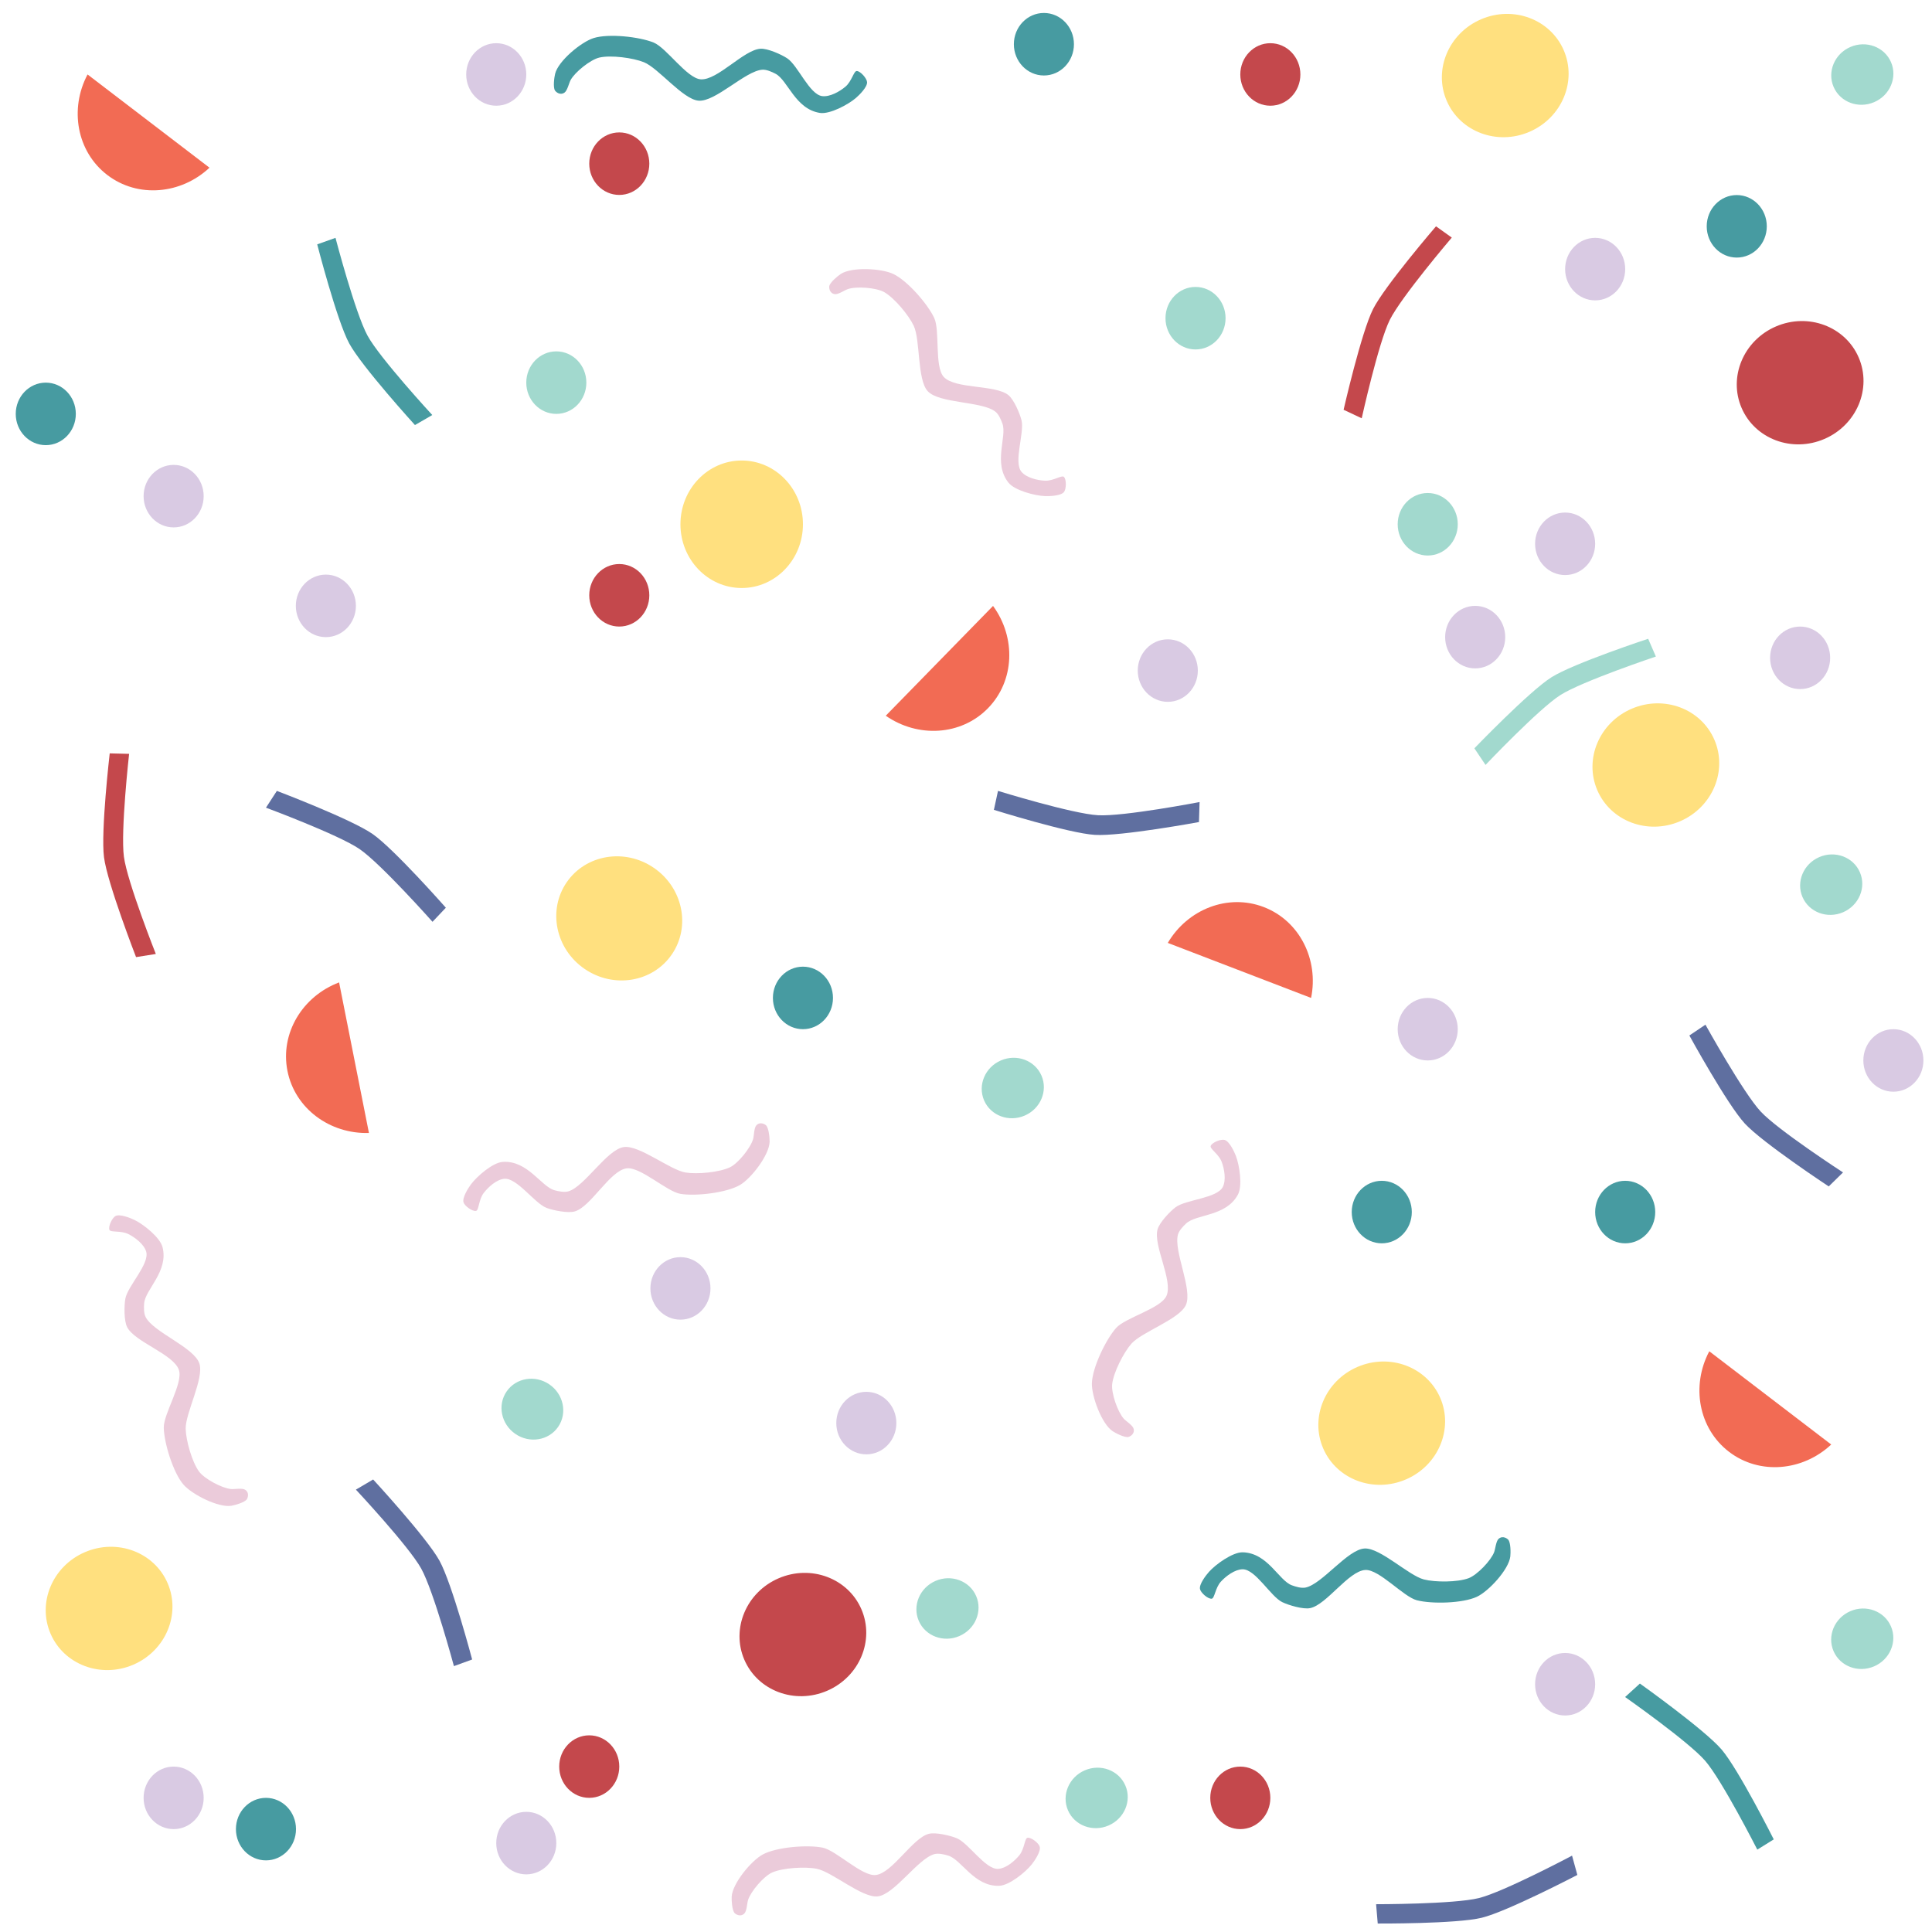
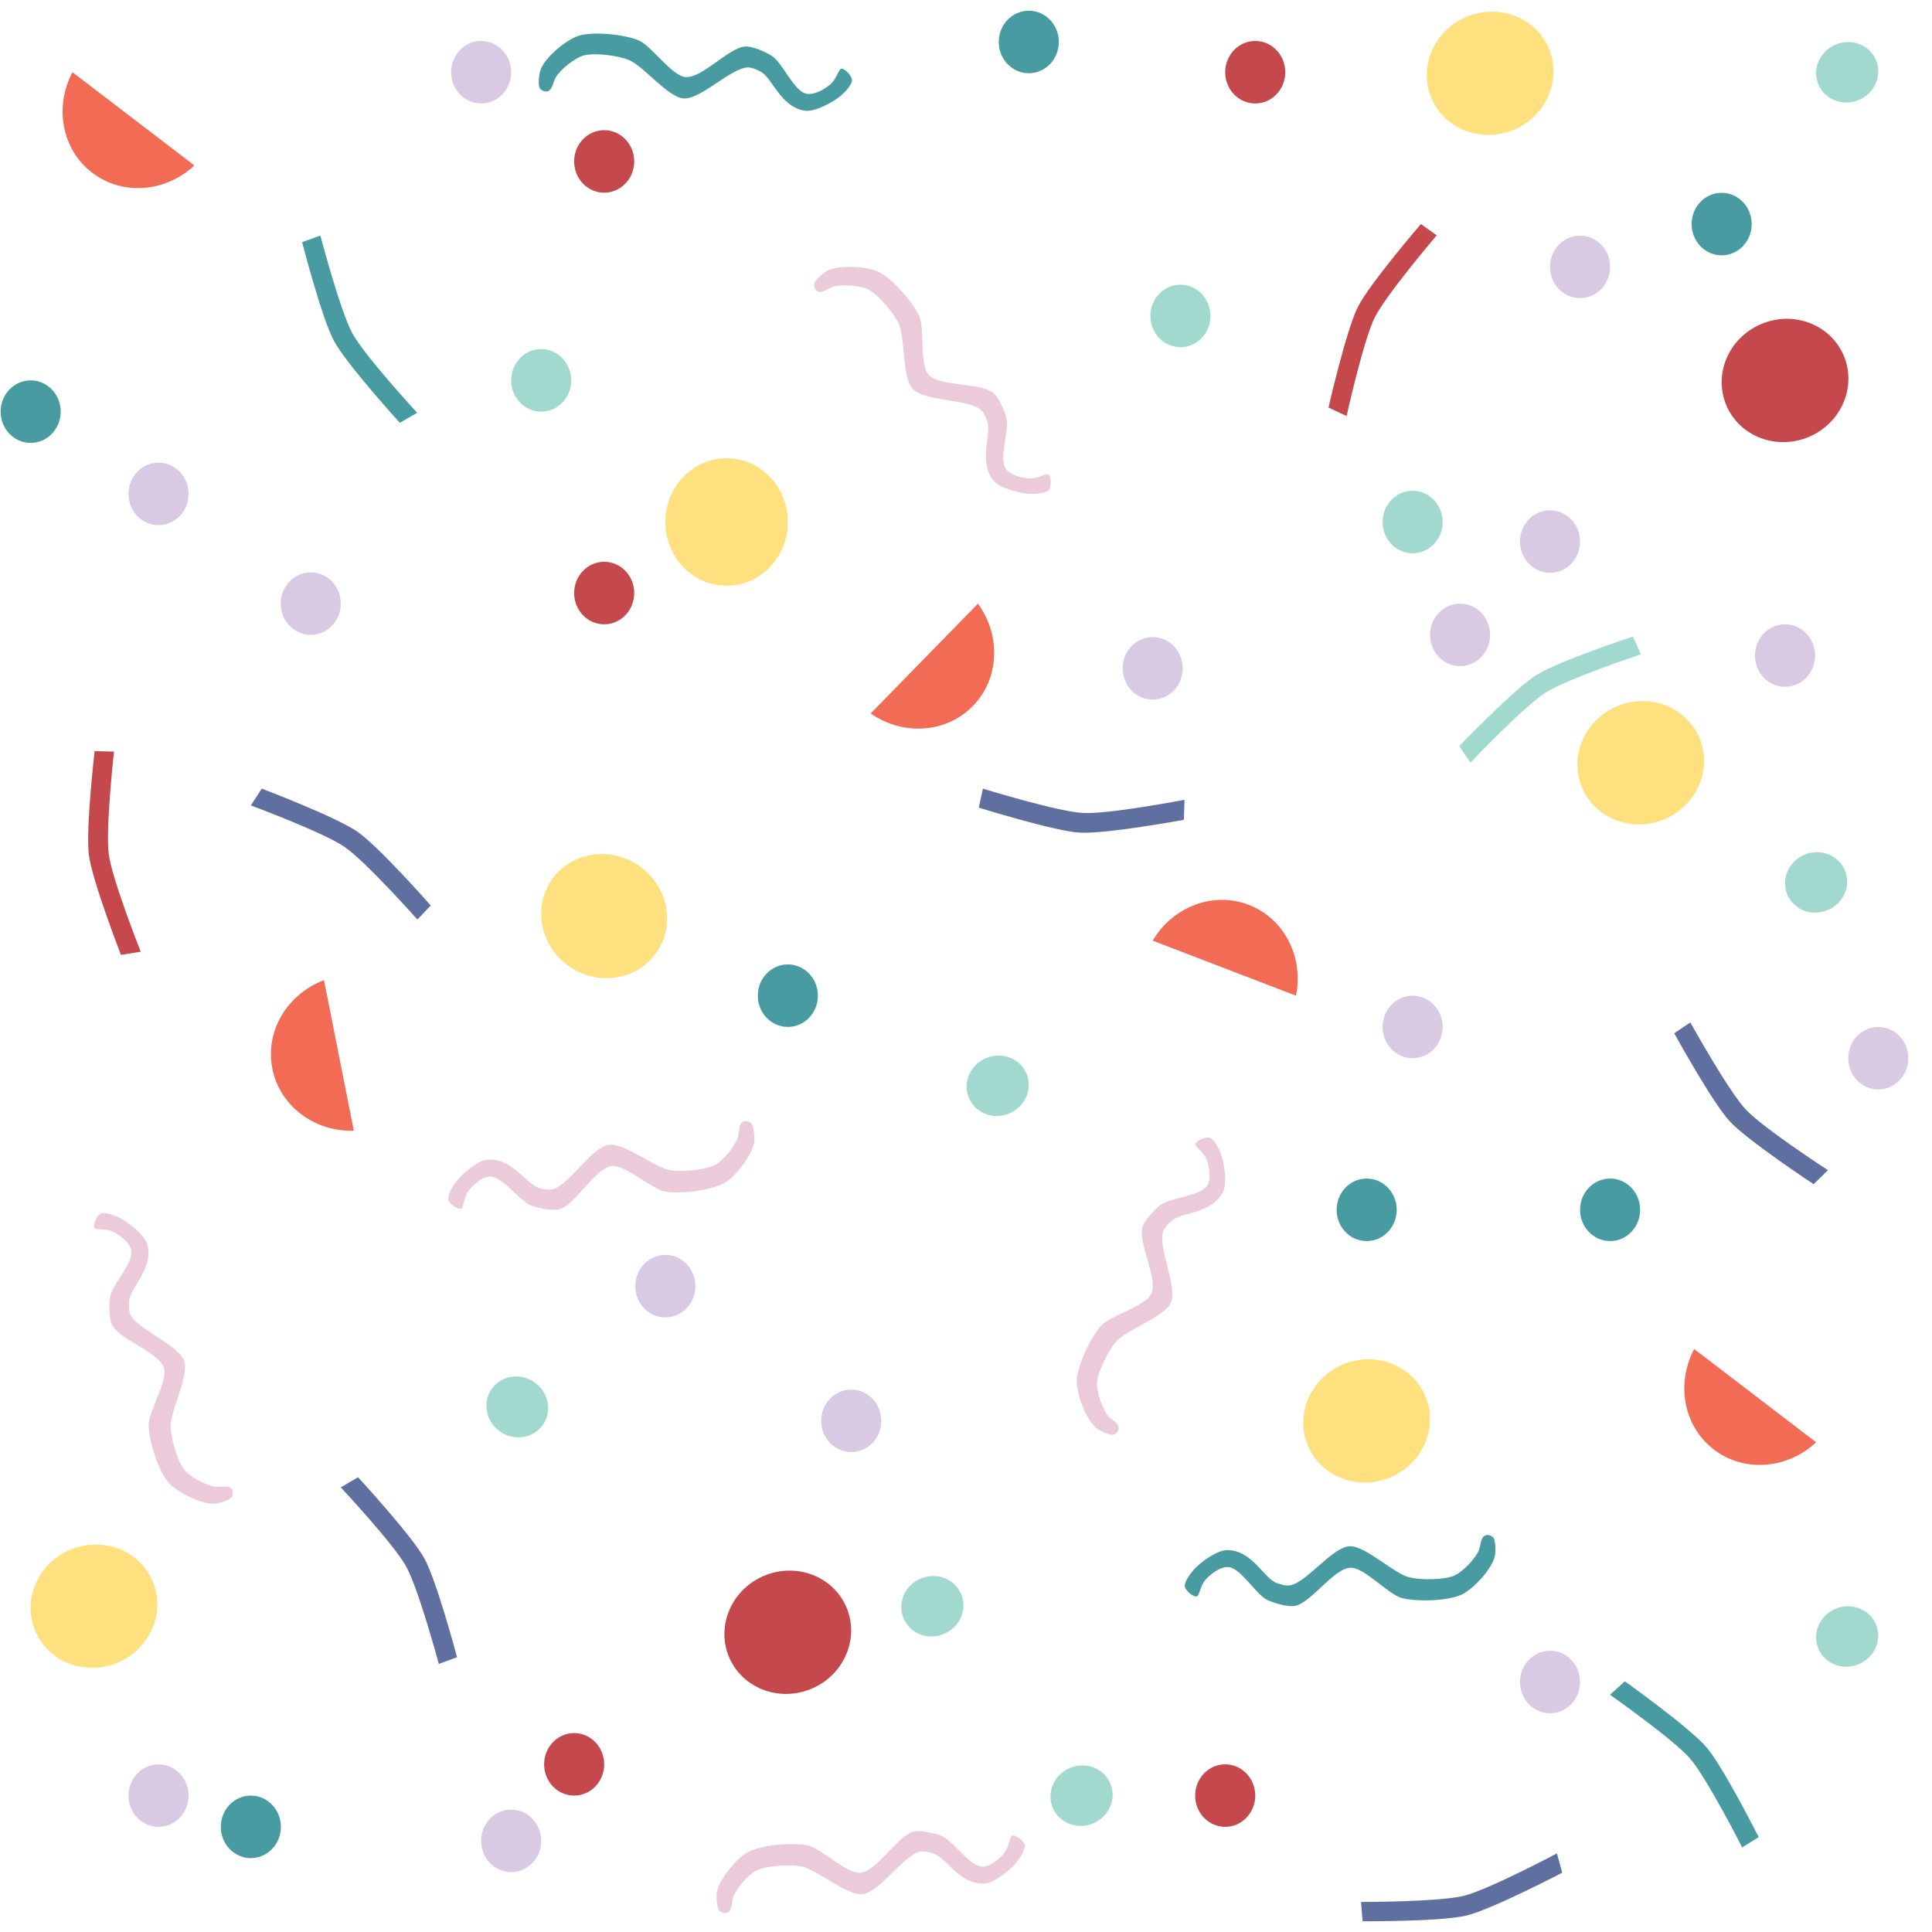
<svg xmlns="http://www.w3.org/2000/svg" version="1.1" id="Layer_1" x="0px" y="0px" width="256px" height="256px" viewBox="0 0 256 256" enable-background="new 0 0 256 256" xml:space="preserve">
  <g>
-     <path fill="#F26B54" d="M130.908,93.848c3.556-3.64,3.733-9.377,0.675-13.559l-14.214,14.548   C121.621,97.797,127.352,97.488,130.908,93.848z" />
+     <path fill="#F26B54" d="M128.907,93.55c3.556-3.64,3.733-9.377,0.675-13.559l-14.214,14.548   C119.619,97.499,125.35,97.19,128.907,93.55z" />
  </g>
-   <ellipse fill="#FFE07F" cx="98.278" cy="69.467" rx="8.116" ry="8.447" />
-   <path fill="#EBCBDA" d="M109.886,37.907c0.102-0.499,1.097-1.325,1.522-1.606c1.452-0.958,5.387-0.748,6.958,0  c1.868,0.889,4.535,3.95,5.419,5.82c0.788,1.667,0.016,6.477,1.271,7.827c1.514,1.629,6.838,1.005,8.563,2.408  c0.731,0.595,1.516,2.429,1.739,3.345c0.405,1.657-1.103,5.522,0,6.824c0.658,0.776,2.092,1.125,3.108,1.171  c1.104,0.05,2.228-0.786,2.512-0.502c0.355,0.355,0.316,1.617,0,2.007c-0.404,0.499-1.87,0.558-2.512,0.535  c-1.33-0.047-4.024-0.745-4.847-1.79c-2.057-2.609-0.171-6.056-0.788-7.8c-0.186-0.525-0.486-1.232-0.918-1.583  c-1.751-1.421-7.488-1.068-8.998-2.743c-1.391-1.543-0.957-6.767-1.84-8.647c-0.663-1.411-2.559-3.693-3.914-4.466  c-1.05-0.598-3.673-0.79-4.817-0.401c-0.441,0.15-1.28,0.744-1.739,0.669C109.884,38.86,109.846,38.103,109.886,37.907z" />
-   <ellipse fill="#A2D9CE" cx="158.414" cy="42.162" rx="3.98" ry="4.142" />
-   <path fill="#C4484C" d="M190.279,29.988c0,0-6.791,7.895-8.344,10.971c-1.566,3.102-3.902,13.34-3.902,13.34l2.402,1.124  c0,0,2.211-10.005,3.721-13.04c1.521-3.055,8.214-10.902,8.214-10.902L190.279,29.988z" />
+   <ellipse fill="#FFE07F" cx="96.277" cy="69.169" rx="8.116" ry="8.447" />
+   <path fill="#EBCBDA" d="M107.884,37.608c0.102-0.499,1.097-1.325,1.522-1.606c1.452-0.958,5.387-0.748,6.958,0  c1.868,0.889,4.535,3.95,5.419,5.82c0.788,1.667,0.016,6.477,1.271,7.827c1.514,1.629,6.838,1.005,8.563,2.408  c0.731,0.595,1.516,2.429,1.739,3.345c0.405,1.657-1.103,5.522,0,6.824c0.658,0.776,2.092,1.125,3.108,1.171  c1.104,0.05,2.228-0.786,2.512-0.502c0.355,0.355,0.316,1.617,0,2.007c-0.404,0.499-1.87,0.558-2.512,0.535  c-1.33-0.047-4.024-0.745-4.847-1.79c-2.057-2.609-0.171-6.056-0.788-7.8c-0.186-0.525-0.486-1.232-0.918-1.583  c-1.751-1.421-7.488-1.068-8.998-2.743c-1.391-1.543-0.957-6.767-1.84-8.647c-0.663-1.411-2.559-3.693-3.914-4.466  c-1.05-0.598-3.673-0.79-4.817-0.401c-0.441,0.15-1.28,0.744-1.739,0.669C107.883,38.562,107.844,37.805,107.884,37.608z" />
+   <ellipse fill="#A2D9CE" cx="156.413" cy="41.864" rx="3.98" ry="4.142" />
+   <path fill="#C4484C" d="M188.277,29.69c0,0-6.791,7.895-8.344,10.971c-1.566,3.102-3.902,13.34-3.902,13.34l2.402,1.124  c0,0,2.211-10.005,3.721-13.04c1.521-3.055,8.214-10.902,8.214-10.902L188.277,29.69z" />
  <g>
-     <path fill="#F26B54" d="M167.456,120.19c-4.751-1.824-10.088,0.286-12.717,4.75l18.988,7.291   C174.761,127.154,172.207,122.014,167.456,120.19z" />
+     <path fill="#F26B54" d="M165.455,119.892c-4.751-1.824-10.088,0.286-12.717,4.75l18.988,7.291   C172.759,126.856,170.206,121.716,165.455,119.892z" />
  </g>
-   <ellipse transform="matrix(-0.396 -0.9182 0.9182 -0.396 82.448 431.3634)" fill="#FFE07F" cx="183.091" cy="188.566" rx="8.116" ry="8.447" />
-   <path fill="#EBCBDA" d="M149.514,190.405c-0.499,0.104-1.651-0.482-2.077-0.762c-1.454-0.954-2.82-4.651-2.755-6.389  c0.077-2.067,1.831-5.728,3.199-7.281c1.218-1.383,5.941-2.58,6.684-4.267c0.896-2.035-1.785-6.677-1.18-8.817  c0.256-0.907,1.631-2.354,2.383-2.922c1.361-1.028,5.507-1.174,6.266-2.702c0.452-0.911,0.204-2.366-0.156-3.318  c-0.391-1.033-1.604-1.735-1.455-2.108c0.185-0.466,1.36-0.93,1.843-0.795c0.618,0.173,1.253,1.496,1.486,2.094  c0.484,1.24,0.91,3.99,0.276,5.16c-1.581,2.922-5.493,2.555-6.851,3.812c-0.408,0.378-0.939,0.934-1.09,1.47  c-0.611,2.171,1.985,7.299,1.045,9.349c-0.866,1.888-5.835,3.558-7.212,5.114c-1.033,1.168-2.378,3.812-2.551,5.362  c-0.134,1.201,0.729,3.685,1.539,4.582c0.312,0.346,1.19,0.88,1.303,1.332C150.391,190.03,149.711,190.365,149.514,190.405z" />
-   <ellipse transform="matrix(-0.396 -0.9182 0.9182 -0.396 54.9769 324.4808)" fill="#A2D9CE" cx="134.204" cy="144.16" rx="3.98" ry="4.142" />
-   <path fill="#5F6FA0" d="M131.696,107.309c0,0,9.938,3.11,13.378,3.317c3.469,0.209,13.795-1.7,13.795-1.7l0.081-2.65  c0,0-10.062,1.932-13.447,1.747c-3.407-0.186-13.263-3.225-13.263-3.225L131.696,107.309z" />
+   <ellipse transform="matrix(-0.396 -0.9182 0.9182 -0.396 79.9273 429.1091)" fill="#FFE07F" cx="181.09" cy="188.268" rx="8.116" ry="8.447" />
+   <path fill="#EBCBDA" d="M147.513,190.107c-0.499,0.104-1.651-0.482-2.077-0.762c-1.454-0.954-2.82-4.651-2.755-6.389  c0.077-2.067,1.831-5.728,3.199-7.281c1.218-1.383,5.941-2.58,6.684-4.267c0.896-2.035-1.785-6.677-1.18-8.817  c0.256-0.907,1.631-2.354,2.383-2.922c1.361-1.028,5.507-1.174,6.266-2.702c0.452-0.911,0.204-2.366-0.156-3.318  c-0.391-1.034-1.604-1.735-1.455-2.108c0.185-0.466,1.36-0.93,1.843-0.795c0.618,0.173,1.253,1.496,1.486,2.094  c0.484,1.24,0.91,3.99,0.276,5.16c-1.581,2.922-5.493,2.555-6.851,3.812c-0.408,0.378-0.939,0.934-1.09,1.47  c-0.611,2.171,1.985,7.299,1.045,9.349c-0.866,1.888-5.835,3.558-7.212,5.114c-1.033,1.168-2.378,3.812-2.551,5.362  c-0.134,1.201,0.729,3.685,1.539,4.582c0.312,0.346,1.19,0.88,1.303,1.332C148.389,189.732,147.709,190.066,147.513,190.107z" />
+   <ellipse transform="matrix(-0.396 -0.9182 0.9182 -0.396 52.4562 322.2265)" fill="#A2D9CE" cx="132.202" cy="143.861" rx="3.98" ry="4.142" />
+   <path fill="#5F6FA0" d="M129.694,107.011c0,0,9.938,3.11,13.378,3.317c3.469,0.209,13.795-1.7,13.795-1.7l0.081-2.65  c0,0-10.062,1.932-13.447,1.747c-3.407-0.186-13.263-3.225-13.263-3.225L129.694,107.011z" />
  <g>
-     <path fill="#F26B54" d="M38.088,141.898c0.989,4.992,5.62,8.383,10.798,8.227l-3.954-19.952   C40.085,132.006,37.098,136.907,38.088,141.898z" />
+     <path fill="#F26B54" d="M36.086,141.6c0.989,4.992,5.62,8.383,10.798,8.227l-3.954-19.952   C38.084,131.708,35.096,136.608,36.086,141.6z" />
  </g>
-   <ellipse transform="matrix(-0.5658 0.8246 -0.8246 -0.5658 228.8291 122.88)" fill="#FFE07F" cx="82.058" cy="121.694" rx="8.116" ry="8.447" />
-   <path fill="#EBCBDA" d="M101.515,149.121c0.354,0.367,0.472,1.654,0.463,2.163c-0.032,1.739-2.431,4.865-3.936,5.737  c-1.79,1.037-5.823,1.504-7.865,1.175c-1.82-0.293-5.35-3.651-7.173-3.38c-2.2,0.327-4.698,5.07-6.831,5.699  c-0.904,0.267-2.861-0.125-3.742-0.458c-1.596-0.604-3.93-4.033-5.627-3.861c-1.012,0.103-2.111,1.089-2.724,1.9  c-0.666,0.882-0.613,2.282-1.007,2.355c-0.493,0.092-1.512-0.655-1.655-1.135c-0.183-0.615,0.598-1.858,0.98-2.374  c0.791-1.07,2.89-2.896,4.218-2.985c3.315-0.22,5.09,3.285,6.878,3.763c0.538,0.144,1.291,0.296,1.824,0.138  c2.162-0.64,5.117-5.57,7.353-5.868c2.059-0.274,6.121,3.04,8.171,3.375c1.539,0.252,4.493-0.021,5.896-0.701  c1.087-0.527,2.729-2.581,3.056-3.745c0.126-0.449,0.111-1.476,0.432-1.813C100.73,148.58,101.376,148.977,101.515,149.121z" />
-   <ellipse transform="matrix(-0.5658 0.8246 -0.8246 -0.5658 264.4377 234.1964)" fill="#A2D9CE" cx="70.551" cy="186.729" rx="3.98" ry="4.142" />
-   <path fill="#5F6FA0" d="M62.562,219.891c0,0-2.667-10.066-4.326-13.087c-1.672-3.046-8.793-10.765-8.793-10.765l-2.285,1.345  c0,0,6.999,7.483,8.647,10.446c1.659,2.982,4.342,12.94,4.342,12.94L62.562,219.891z" />
-   <ellipse fill="#A2D9CE" cx="73.715" cy="50.7" rx="3.98" ry="4.142" />
-   <ellipse fill="#A2D9CE" cx="189.181" cy="69.467" rx="3.98" ry="4.142" />
-   <path fill="#5F6FA0" d="M59.077,120.277c0,0-6.883-7.814-9.716-9.776c-2.857-1.978-12.675-5.703-12.675-5.703l-1.444,2.224  c0,0,9.605,3.568,12.402,5.483c2.816,1.927,9.666,9.638,9.666,9.638L59.077,120.277z" />
-   <path fill="#A2D9CE" d="M218.39,84.639c0,0-9.889,3.263-12.806,5.098c-2.941,1.851-10.222,9.419-10.222,9.419l1.478,2.201  c0,0,7.053-7.433,9.912-9.254c2.878-1.834,12.659-5.106,12.659-5.106L218.39,84.639z" />
-   <ellipse transform="matrix(-0.396 -0.9182 0.9182 -0.396 -50.3418 400.0386)" fill="#C4484C" cx="106.394" cy="216.576" rx="8.116" ry="8.447" />
-   <ellipse fill="#D9CAE3" cx="211.367" cy="35.659" rx="3.98" ry="4.142" />
-   <ellipse fill="#D9CAE3" cx="43.179" cy="80.281" rx="3.98" ry="4.142" />
-   <ellipse fill="#D9CAE3" cx="195.47" cy="84.423" rx="3.98" ry="4.142" />
-   <path fill="#479BA1" d="M199.86,204.031c0.319,0.397,0.321,1.69,0.265,2.196c-0.189,1.729-2.861,4.625-4.439,5.358  c-1.876,0.871-5.935,0.972-7.939,0.459c-1.786-0.457-4.998-4.12-6.838-4.015c-2.22,0.126-5.137,4.624-7.318,5.057  c-0.924,0.184-2.838-0.383-3.686-0.795c-1.535-0.745-3.549-4.372-5.255-4.354c-1.017,0.011-2.2,0.893-2.884,1.646  c-0.743,0.818-0.817,2.217-1.216,2.254c-0.5,0.047-1.447-0.789-1.545-1.281c-0.127-0.629,0.764-1.796,1.19-2.276  c0.884-0.994,3.141-2.623,4.471-2.591c3.322,0.081,4.772,3.732,6.509,4.37c0.523,0.192,1.258,0.412,1.804,0.303  c2.211-0.442,5.6-5.085,7.853-5.179c2.075-0.087,5.821,3.581,7.832,4.1c1.51,0.39,4.477,0.386,5.936-0.164  c1.131-0.427,2.952-2.324,3.382-3.453c0.166-0.435,0.244-1.46,0.595-1.766C199.127,203.422,199.734,203.875,199.86,204.031z" />
-   <path fill="#479BA1" d="M42.033,32.379c0,0,2.597,10.085,4.234,13.117c1.651,3.058,8.717,10.826,8.717,10.826l2.295-1.328  c0,0-6.946-7.532-8.573-10.506c-1.638-2.994-4.251-12.971-4.251-12.971L42.033,32.379z" />
-   <ellipse transform="matrix(-0.396 -0.9182 0.9182 -0.396 -20.4251 412.8098)" fill="#A2D9CE" cx="125.553" cy="213.122" rx="3.98" ry="4.142" />
-   <ellipse fill="#D9CAE3" cx="90.162" cy="170.72" rx="3.98" ry="4.142" />
-   <ellipse fill="#479BA1" cx="215.347" cy="160.604" rx="3.98" ry="4.142" />
-   <ellipse fill="#D9CAE3" cx="207.387" cy="223.17" rx="3.98" ry="4.142" />
-   <ellipse fill="#C4484C" cx="82.058" cy="78.88" rx="3.98" ry="4.142" />
-   <ellipse fill="#D9CAE3" cx="154.739" cy="88.855" rx="3.98" ry="4.142" />
-   <ellipse fill="#D9CAE3" cx="114.793" cy="188.566" rx="3.98" ry="4.142" />
-   <ellipse fill="#479BA1" cx="106.394" cy="132.23" rx="3.98" ry="4.142" />
-   <ellipse fill="#D9CAE3" cx="189.181" cy="136.373" rx="3.98" ry="4.142" />
-   <ellipse fill="#479BA1" cx="183.091" cy="160.604" rx="3.98" ry="4.142" />
-   <ellipse fill="#D9CAE3" cx="207.387" cy="72.057" rx="3.98" ry="4.142" />
-   <ellipse transform="matrix(-0.396 -0.9182 0.9182 -0.396 231.1088 386.4352)" fill="#A2D9CE" cx="242.646" cy="117.21" rx="3.98" ry="4.142" />
-   <ellipse transform="matrix(-0.396 -0.9182 0.9182 -0.396 335.426 240.3636)" fill="#A2D9CE" cx="246.764" cy="9.866" rx="3.98" ry="4.142" />
-   <ellipse transform="matrix(-0.396 -0.9182 0.9182 -0.396 -15.8764 466.0063)" fill="#A2D9CE" cx="145.323" cy="238.225" rx="3.98" ry="4.142" />
-   <ellipse transform="matrix(-0.396 -0.9182 0.9182 -0.396 145.1081 529.7051)" fill="#A2D9CE" cx="246.764" cy="217.129" rx="3.98" ry="4.142" />
-   <ellipse fill="#D9CAE3" cx="23.008" cy="238.225" rx="3.98" ry="4.142" />
-   <ellipse fill="#D9CAE3" cx="69.735" cy="244.22" rx="3.98" ry="4.142" />
-   <ellipse fill="#D9CAE3" cx="65.755" cy="9.866" rx="3.98" ry="4.142" />
-   <ellipse fill="#D9CAE3" cx="23.008" cy="65.742" rx="3.98" ry="4.142" />
-   <ellipse transform="matrix(-0.396 -0.9182 0.9182 -0.396 286.4318 289.8047)" fill="#C4484C" cx="238.527" cy="50.7" rx="8.116" ry="8.447" />
+   <ellipse transform="matrix(-0.5658 0.8246 -0.8246 -0.5658 225.449 124.0637)" fill="#FFE07F" cx="80.056" cy="121.396" rx="8.116" ry="8.447" />
+   <path fill="#EBCBDA" d="M99.513,148.823c0.354,0.367,0.472,1.654,0.463,2.163c-0.032,1.739-2.431,4.865-3.936,5.737  c-1.79,1.037-5.823,1.504-7.865,1.175c-1.82-0.293-5.35-3.651-7.173-3.38c-2.2,0.327-4.698,5.07-6.831,5.699  c-0.904,0.267-2.861-0.125-3.742-0.458c-1.596-0.604-3.93-4.033-5.627-3.861c-1.012,0.103-2.111,1.089-2.724,1.9  c-0.666,0.882-0.613,2.282-1.007,2.355c-0.493,0.092-1.512-0.655-1.655-1.135c-0.183-0.615,0.598-1.858,0.98-2.374  c0.791-1.07,2.89-2.896,4.218-2.985c3.315-0.22,5.09,3.285,6.878,3.764c0.538,0.144,1.291,0.296,1.824,0.138  c2.162-0.64,5.117-5.57,7.353-5.868c2.059-0.274,6.121,3.04,8.171,3.375c1.539,0.252,4.493-0.021,5.896-0.701  c1.087-0.527,2.729-2.581,3.056-3.745c0.126-0.449,0.111-1.476,0.432-1.813C98.728,148.282,99.374,148.679,99.513,148.823z" />
+   <ellipse transform="matrix(-0.5658 0.8246 -0.8246 -0.5658 261.0577 235.3801)" fill="#A2D9CE" cx="68.549" cy="186.431" rx="3.98" ry="4.142" />
+   <path fill="#5F6FA0" d="M60.561,219.593c0,0-2.667-10.066-4.326-13.087c-1.672-3.046-8.793-10.765-8.793-10.765l-2.285,1.345  c0,0,6.999,7.483,8.647,10.446c1.659,2.982,4.342,12.94,4.342,12.94L60.561,219.593z" />
+   <ellipse fill="#A2D9CE" cx="71.713" cy="50.402" rx="3.98" ry="4.142" />
+   <ellipse fill="#A2D9CE" cx="187.179" cy="69.169" rx="3.98" ry="4.142" />
+   <path fill="#5F6FA0" d="M57.075,119.979c0,0-6.883-7.814-9.716-9.776c-2.857-1.978-12.675-5.703-12.675-5.703l-1.444,2.224  c0,0,9.605,3.568,12.402,5.483c2.816,1.927,9.666,9.638,9.666,9.638L57.075,119.979z" />
+   <path fill="#A2D9CE" d="M216.389,84.341c0,0-9.889,3.263-12.806,5.098c-2.941,1.851-10.222,9.419-10.222,9.419l1.478,2.201  c0,0,7.053-7.433,9.912-9.254c2.878-1.834,12.659-5.106,12.659-5.106L216.389,84.341z" />
+   <ellipse transform="matrix(-0.396 -0.9182 0.9182 -0.396 -52.8624 397.7842)" fill="#C4484C" cx="104.393" cy="216.278" rx="8.116" ry="8.447" />
+   <ellipse fill="#D9CAE3" cx="209.366" cy="35.361" rx="3.98" ry="4.142" />
+   <ellipse fill="#D9CAE3" cx="41.177" cy="79.982" rx="3.98" ry="4.142" />
+   <ellipse fill="#D9CAE3" cx="193.468" cy="84.125" rx="3.98" ry="4.142" />
+   <path fill="#479BA1" d="M197.858,203.733c0.319,0.397,0.321,1.69,0.265,2.196c-0.189,1.729-2.861,4.625-4.439,5.358  c-1.876,0.871-5.935,0.972-7.939,0.459c-1.786-0.457-4.998-4.12-6.838-4.015c-2.22,0.126-5.137,4.624-7.318,5.057  c-0.924,0.184-2.838-0.383-3.686-0.795c-1.535-0.745-3.549-4.372-5.255-4.354c-1.017,0.011-2.2,0.893-2.884,1.646  c-0.743,0.818-0.817,2.217-1.216,2.254c-0.5,0.047-1.447-0.789-1.545-1.281c-0.127-0.629,0.764-1.796,1.19-2.276  c0.884-0.994,3.141-2.623,4.471-2.591c3.322,0.081,4.772,3.732,6.509,4.37c0.523,0.192,1.258,0.412,1.804,0.303  c2.211-0.442,5.6-5.085,7.853-5.179c2.075-0.087,5.821,3.581,7.832,4.1c1.51,0.39,4.477,0.386,5.936-0.164  c1.131-0.427,2.952-2.324,3.382-3.453c0.166-0.435,0.244-1.46,0.595-1.766C197.125,203.124,197.732,203.577,197.858,203.733z" />
+   <path fill="#479BA1" d="M40.031,32.081c0,0,2.597,10.085,4.234,13.117c1.651,3.058,8.717,10.826,8.717,10.826l2.295-1.328  c0,0-6.946-7.532-8.573-10.506c-1.638-2.994-4.251-12.971-4.251-12.971L40.031,32.081z" />
+   <ellipse transform="matrix(-0.396 -0.9182 0.9182 -0.396 -22.9458 410.5555)" fill="#A2D9CE" cx="123.551" cy="212.824" rx="3.98" ry="4.142" />
+   <ellipse fill="#D9CAE3" cx="88.161" cy="170.421" rx="3.98" ry="4.142" />
+   <ellipse fill="#479BA1" cx="213.346" cy="160.306" rx="3.98" ry="4.142" />
+   <ellipse fill="#D9CAE3" cx="205.386" cy="222.872" rx="3.98" ry="4.142" />
+   <ellipse fill="#C4484C" cx="80.056" cy="78.582" rx="3.98" ry="4.142" />
+   <ellipse fill="#D9CAE3" cx="152.737" cy="88.557" rx="3.98" ry="4.142" />
+   <ellipse fill="#D9CAE3" cx="112.791" cy="188.268" rx="3.98" ry="4.142" />
+   <ellipse fill="#479BA1" cx="104.393" cy="131.932" rx="3.98" ry="4.142" />
+   <ellipse fill="#D9CAE3" cx="187.179" cy="136.075" rx="3.98" ry="4.142" />
+   <ellipse fill="#479BA1" cx="181.09" cy="160.306" rx="3.98" ry="4.142" />
+   <ellipse fill="#D9CAE3" cx="205.386" cy="71.758" rx="3.98" ry="4.142" />
+   <ellipse transform="matrix(-0.396 -0.9182 0.9182 -0.396 228.5881 384.1808)" fill="#A2D9CE" cx="240.644" cy="116.912" rx="3.98" ry="4.142" />
+   <ellipse transform="matrix(-0.396 -0.9182 0.9182 -0.396 332.9054 238.1093)" fill="#A2D9CE" cx="244.762" cy="9.568" rx="3.98" ry="4.142" />
+   <ellipse transform="matrix(-0.396 -0.9182 0.9182 -0.396 -18.3971 463.752)" fill="#A2D9CE" cx="143.321" cy="237.926" rx="3.98" ry="4.142" />
+   <ellipse transform="matrix(-0.396 -0.9182 0.9182 -0.396 142.5874 527.4507)" fill="#A2D9CE" cx="244.762" cy="216.831" rx="3.98" ry="4.142" />
+   <ellipse fill="#D9CAE3" cx="21.006" cy="237.926" rx="3.98" ry="4.142" />
+   <ellipse fill="#D9CAE3" cx="67.733" cy="243.922" rx="3.98" ry="4.142" />
+   <ellipse fill="#D9CAE3" cx="63.753" cy="9.568" rx="3.98" ry="4.142" />
+   <ellipse fill="#D9CAE3" cx="21.006" cy="65.443" rx="3.98" ry="4.142" />
+   <ellipse transform="matrix(-0.396 -0.9182 0.9182 -0.396 283.9112 287.5504)" fill="#C4484C" cx="236.526" cy="50.402" rx="8.116" ry="8.447" />
  <g>
-     <path fill="#F26B54" d="M229.105,192.372c4.043,3.091,9.759,2.574,13.541-0.966l-16.157-12.355   C224.063,183.629,225.062,189.281,229.105,192.372z" />
+     <path fill="#F26B54" d="M227.103,192.074c4.043,3.091,9.759,2.574,13.541-0.966l-16.157-12.355   C222.061,183.331,223.06,188.983,227.103,192.074z" />
  </g>
  <g>
-     <path fill="#F26B54" d="M14.218,23.187c4.043,3.091,9.759,2.574,13.541-0.966L11.602,9.866   C9.177,14.444,10.176,20.096,14.218,23.187z" />
+     <path fill="#F26B54" d="M12.216,22.889c4.043,3.091,9.759,2.574,13.541-0.966L9.6,9.568C7.175,14.146,8.174,19.798,12.216,22.889z" />
  </g>
-   <path fill="#EBCBDA" d="M32.704,198.667c-0.296,0.415-1.539,0.768-2.041,0.853c-1.715,0.288-5.229-1.496-6.363-2.815  c-1.349-1.569-2.549-5.447-2.601-7.515c-0.046-1.843,2.605-5.93,2.004-7.673c-0.726-2.102-5.847-3.686-6.857-5.667  c-0.428-0.84-0.403-2.835-0.238-3.763c0.3-1.679,3.242-4.604,2.761-6.241c-0.287-0.976-1.458-1.875-2.369-2.328  c-0.989-0.492-2.355-0.183-2.5-0.557c-0.181-0.468,0.365-1.607,0.812-1.835c0.571-0.293,1.936,0.246,2.514,0.527  c1.197,0.581,3.378,2.309,3.709,3.598c0.826,3.218-2.294,5.607-2.435,7.452c-0.043,0.555-0.054,1.323,0.2,1.819  c1.027,2.008,6.416,4.006,7.119,6.149c0.648,1.974-1.863,6.576-1.815,8.652c0.035,1.559,0.846,4.413,1.773,5.667  c0.718,0.972,3.039,2.208,4.243,2.316c0.464,0.041,1.471-0.162,1.861,0.092C33.092,197.796,32.821,198.503,32.704,198.667z" />
-   <path fill="#C4484C" d="M14.538,99.826c0,0-1.197,10.345-0.758,13.762c0.443,3.446,4.249,13.234,4.249,13.234l2.619-0.416  c0,0-3.779-9.524-4.23-12.884c-0.454-3.382,0.689-13.632,0.689-13.632L14.538,99.826z" />
-   <path fill="#5F6FA0" d="M223.849,137.208c0,0,5.009,9.13,7.345,11.663c2.355,2.555,11.122,8.336,11.122,8.336l1.895-1.854  c0,0-8.593-5.581-10.904-8.061c-2.327-2.496-7.326-11.517-7.326-11.517L223.849,137.208z" />
-   <path fill="#479BA1" d="M235.032,243.728c0,0-4.678-9.304-6.921-11.919c-2.262-2.638-10.816-8.729-10.816-8.729l-1.96,1.785  c0,0,8.387,5.886,10.608,8.447c2.236,2.578,6.908,11.773,6.908,11.773L235.032,243.728z" />
-   <ellipse fill="#C4484C" cx="164.347" cy="238.225" rx="3.98" ry="4.142" />
-   <ellipse fill="#C4484C" cx="168.327" cy="9.866" rx="3.98" ry="4.142" />
-   <ellipse fill="#C4484C" cx="78.078" cy="234.082" rx="3.98" ry="4.142" />
-   <ellipse fill="#C4484C" cx="82.058" cy="21.687" rx="3.98" ry="4.142" />
-   <ellipse fill="#479BA1" cx="35.241" cy="242.367" rx="3.98" ry="4.142" />
-   <ellipse fill="#479BA1" cx="138.323" cy="5.86" rx="3.98" ry="4.142" />
-   <ellipse fill="#479BA1" cx="230.129" cy="29.988" rx="3.98" ry="4.142" />
-   <ellipse fill="#D9CAE3" cx="238.527" cy="87.165" rx="3.98" ry="4.142" />
-   <ellipse transform="matrix(-0.396 -0.9182 0.9182 -0.396 213.2315 342.9686)" fill="#FFE07F" cx="219.412" cy="101.356" rx="8.116" ry="8.447" />
-   <ellipse transform="matrix(-0.396 -0.9182 0.9182 -0.396 269.2499 197.1066)" fill="#FFE07F" cx="199.45" cy="10.002" rx="8.116" ry="8.447" />
-   <ellipse transform="matrix(-0.396 -0.9182 0.9182 -0.396 -175.5063 310.8033)" fill="#FFE07F" cx="14.464" cy="213.122" rx="8.116" ry="8.447" />
-   <path fill="#EBCBDA" d="M97.34,253.492c-0.341-0.379-0.414-1.67-0.387-2.178c0.093-1.737,2.6-4.777,4.135-5.596  c1.825-0.974,5.872-1.3,7.902-0.899c1.809,0.357,5.219,3.836,7.051,3.629c2.21-0.249,4.872-4.902,7.026-5.456  c0.913-0.235,2.855,0.225,3.724,0.589c1.574,0.659,3.786,4.169,5.488,4.055c1.015-0.068,2.147-1.014,2.789-1.804  c0.696-0.858,0.692-2.259,1.089-2.318c0.496-0.074,1.488,0.707,1.614,1.193c0.161,0.621-0.663,1.836-1.062,2.338  c-0.828,1.042-2.99,2.793-4.32,2.835c-3.321,0.104-4.972-3.462-6.742-4.002c-0.532-0.163-1.279-0.341-1.818-0.202  c-2.184,0.564-5.309,5.388-7.554,5.607c-2.067,0.202-6.011-3.252-8.048-3.659c-1.529-0.305-4.491-0.137-5.917,0.494  c-1.105,0.489-2.818,2.484-3.185,3.635c-0.142,0.444-0.162,1.471-0.496,1.797C98.105,254.06,97.474,253.642,97.34,253.492z" />
-   <path fill="#5F6FA0" d="M182.557,254.878c0,0,10.413,0.052,13.762-0.76c3.377-0.819,12.687-5.678,12.687-5.678l-0.701-2.557  c0,0-9.051,4.803-12.341,5.621c-3.312,0.823-13.625,0.814-13.625,0.814L182.557,254.878z" />
-   <path fill="#479BA1" d="M73.532,11.983c-0.264-0.436-0.096-1.717,0.026-2.212c0.415-1.689,3.444-4.209,5.105-4.728  c1.975-0.617,6.011-0.183,7.931,0.588c1.711,0.687,4.413,4.741,6.251,4.879c2.218,0.166,5.7-3.909,7.919-4.052  c0.941-0.061,2.763,0.753,3.549,1.272c1.423,0.941,2.943,4.801,4.637,5.007c1.01,0.123,2.299-0.596,3.076-1.253  c0.844-0.713,1.101-2.09,1.502-2.075c0.501,0.019,1.33,0.972,1.364,1.473c0.043,0.641-0.993,1.68-1.479,2.099  c-1.007,0.869-3.458,2.188-4.772,1.981c-3.282-0.516-4.24-4.327-5.878-5.188c-0.493-0.259-1.193-0.574-1.749-0.537  c-2.25,0.147-6.22,4.305-8.466,4.102c-2.069-0.187-5.3-4.315-7.225-5.094c-1.445-0.585-4.387-0.971-5.906-0.617  c-1.177,0.274-3.231,1.916-3.807,2.979c-0.222,0.41-0.433,1.415-0.822,1.673C74.178,12.683,73.636,12.154,73.532,11.983z" />
-   <ellipse fill="#479BA1" cx="6.066" cy="54.843" rx="3.98" ry="4.142" />
-   <ellipse fill="#D9CAE3" cx="250.883" cy="140.515" rx="3.98" ry="4.142" />
+   <path fill="#EBCBDA" d="M30.703,198.368c-0.296,0.415-1.539,0.768-2.041,0.853c-1.715,0.288-5.229-1.496-6.363-2.815  c-1.349-1.569-2.549-5.447-2.601-7.515c-0.046-1.843,2.605-5.93,2.004-7.673c-0.726-2.102-5.847-3.686-6.857-5.667  c-0.428-0.84-0.403-2.835-0.238-3.763c0.3-1.679,3.242-4.604,2.761-6.241c-0.287-0.976-1.458-1.875-2.369-2.328  c-0.989-0.492-2.355-0.183-2.5-0.557c-0.181-0.468,0.365-1.607,0.812-1.835c0.571-0.293,1.936,0.246,2.514,0.527  c1.197,0.581,3.378,2.309,3.709,3.598c0.826,3.218-2.294,5.607-2.435,7.452c-0.043,0.555-0.054,1.323,0.2,1.819  c1.027,2.008,6.416,4.006,7.119,6.149c0.648,1.974-1.863,6.575-1.815,8.652c0.035,1.559,0.846,4.413,1.773,5.667  c0.718,0.972,3.039,2.208,4.243,2.316c0.464,0.041,1.471-0.162,1.861,0.092C31.09,197.497,30.819,198.205,30.703,198.368z" />
+   <path fill="#C4484C" d="M12.537,99.528c0,0-1.197,10.345-0.758,13.762c0.443,3.446,4.249,13.234,4.249,13.234l2.619-0.416  c0,0-3.779-9.524-4.23-12.884c-0.454-3.382,0.689-13.632,0.689-13.632L12.537,99.528z" />
+   <path fill="#5F6FA0" d="M221.847,136.91c0,0,5.009,9.13,7.345,11.663c2.355,2.555,11.122,8.336,11.122,8.336l1.895-1.854  c0,0-8.593-5.581-10.904-8.061c-2.327-2.496-7.326-11.517-7.326-11.517L221.847,136.91z" />
+   <path fill="#479BA1" d="M233.03,243.43c0,0-4.678-9.304-6.921-11.919c-2.262-2.638-10.816-8.729-10.816-8.729l-1.96,1.785  c0,0,8.387,5.886,10.608,8.447c2.236,2.578,6.908,11.773,6.908,11.773L233.03,243.43z" />
+   <ellipse fill="#C4484C" cx="162.345" cy="237.926" rx="3.98" ry="4.142" />
+   <ellipse fill="#C4484C" cx="166.325" cy="9.568" rx="3.98" ry="4.142" />
+   <ellipse fill="#C4484C" cx="76.077" cy="233.784" rx="3.98" ry="4.142" />
+   <ellipse fill="#C4484C" cx="80.056" cy="21.389" rx="3.98" ry="4.142" />
+   <ellipse fill="#479BA1" cx="33.239" cy="242.069" rx="3.98" ry="4.142" />
+   <ellipse fill="#479BA1" cx="136.321" cy="5.561" rx="3.98" ry="4.142" />
+   <ellipse fill="#479BA1" cx="228.127" cy="29.69" rx="3.98" ry="4.142" />
+   <ellipse fill="#D9CAE3" cx="236.526" cy="86.867" rx="3.98" ry="4.142" />
+   <ellipse transform="matrix(-0.396 -0.9182 0.9182 -0.396 210.7109 340.7142)" fill="#FFE07F" cx="217.41" cy="101.058" rx="8.116" ry="8.447" />
+   <ellipse transform="matrix(-0.396 -0.9182 0.9182 -0.396 266.7293 194.8522)" fill="#FFE07F" cx="197.448" cy="9.704" rx="8.116" ry="8.447" />
+   <ellipse transform="matrix(-0.396 -0.9182 0.9182 -0.396 -178.0269 308.549)" fill="#FFE07F" cx="12.463" cy="212.824" rx="8.116" ry="8.447" />
+   <path fill="#EBCBDA" d="M95.338,253.194c-0.341-0.379-0.414-1.669-0.387-2.178c0.093-1.737,2.6-4.777,4.135-5.596  c1.825-0.974,5.872-1.3,7.902-0.899c1.809,0.357,5.219,3.836,7.051,3.629c2.21-0.249,4.872-4.902,7.026-5.456  c0.913-0.235,2.855,0.225,3.724,0.589c1.574,0.659,3.786,4.169,5.488,4.055c1.015-0.068,2.147-1.014,2.789-1.804  c0.696-0.858,0.692-2.259,1.089-2.318c0.496-0.075,1.488,0.707,1.614,1.193c0.161,0.621-0.663,1.836-1.062,2.338  c-0.828,1.042-2.99,2.793-4.32,2.835c-3.321,0.104-4.972-3.462-6.742-4.002c-0.532-0.163-1.279-0.341-1.818-0.202  c-2.184,0.564-5.309,5.388-7.553,5.607c-2.067,0.202-6.011-3.252-8.048-3.659c-1.529-0.305-4.491-0.137-5.917,0.494  c-1.105,0.489-2.818,2.484-3.185,3.635c-0.142,0.444-0.162,1.471-0.496,1.797C96.103,253.762,95.472,253.343,95.338,253.194z" />
+   <path fill="#5F6FA0" d="M180.555,254.58c0,0,10.413,0.052,13.762-0.76c3.377-0.819,12.687-5.678,12.687-5.678l-0.701-2.557  c0,0-9.051,4.803-12.341,5.621c-3.312,0.823-13.625,0.814-13.625,0.814L180.555,254.58z" />
+   <path fill="#479BA1" d="M71.53,11.684c-0.264-0.436-0.096-1.717,0.026-2.212C71.971,7.783,75,5.263,76.661,4.744  c1.975-0.617,6.011-0.183,7.931,0.588c1.711,0.687,4.413,4.741,6.251,4.879c2.218,0.166,5.7-3.909,7.919-4.052  c0.941-0.061,2.763,0.753,3.549,1.272c1.423,0.941,2.943,4.801,4.637,5.007c1.01,0.123,2.299-0.596,3.076-1.253  c0.844-0.713,1.101-2.09,1.502-2.075c0.501,0.019,1.33,0.972,1.364,1.473c0.043,0.641-0.993,1.68-1.479,2.099  c-1.007,0.869-3.458,2.188-4.772,1.981c-3.282-0.516-4.24-4.327-5.878-5.188c-0.493-0.259-1.193-0.574-1.749-0.537  c-2.25,0.147-6.22,4.305-8.466,4.102c-2.069-0.187-5.3-4.315-7.225-5.094c-1.445-0.585-4.387-0.971-5.906-0.617  c-1.177,0.274-3.231,1.916-3.807,2.979c-0.222,0.41-0.433,1.415-0.822,1.673C72.177,12.385,71.634,11.856,71.53,11.684z" />
+   <ellipse fill="#479BA1" cx="4.064" cy="54.545" rx="3.98" ry="4.142" />
+   <ellipse fill="#D9CAE3" cx="248.881" cy="140.217" rx="3.98" ry="4.142" />
</svg>
